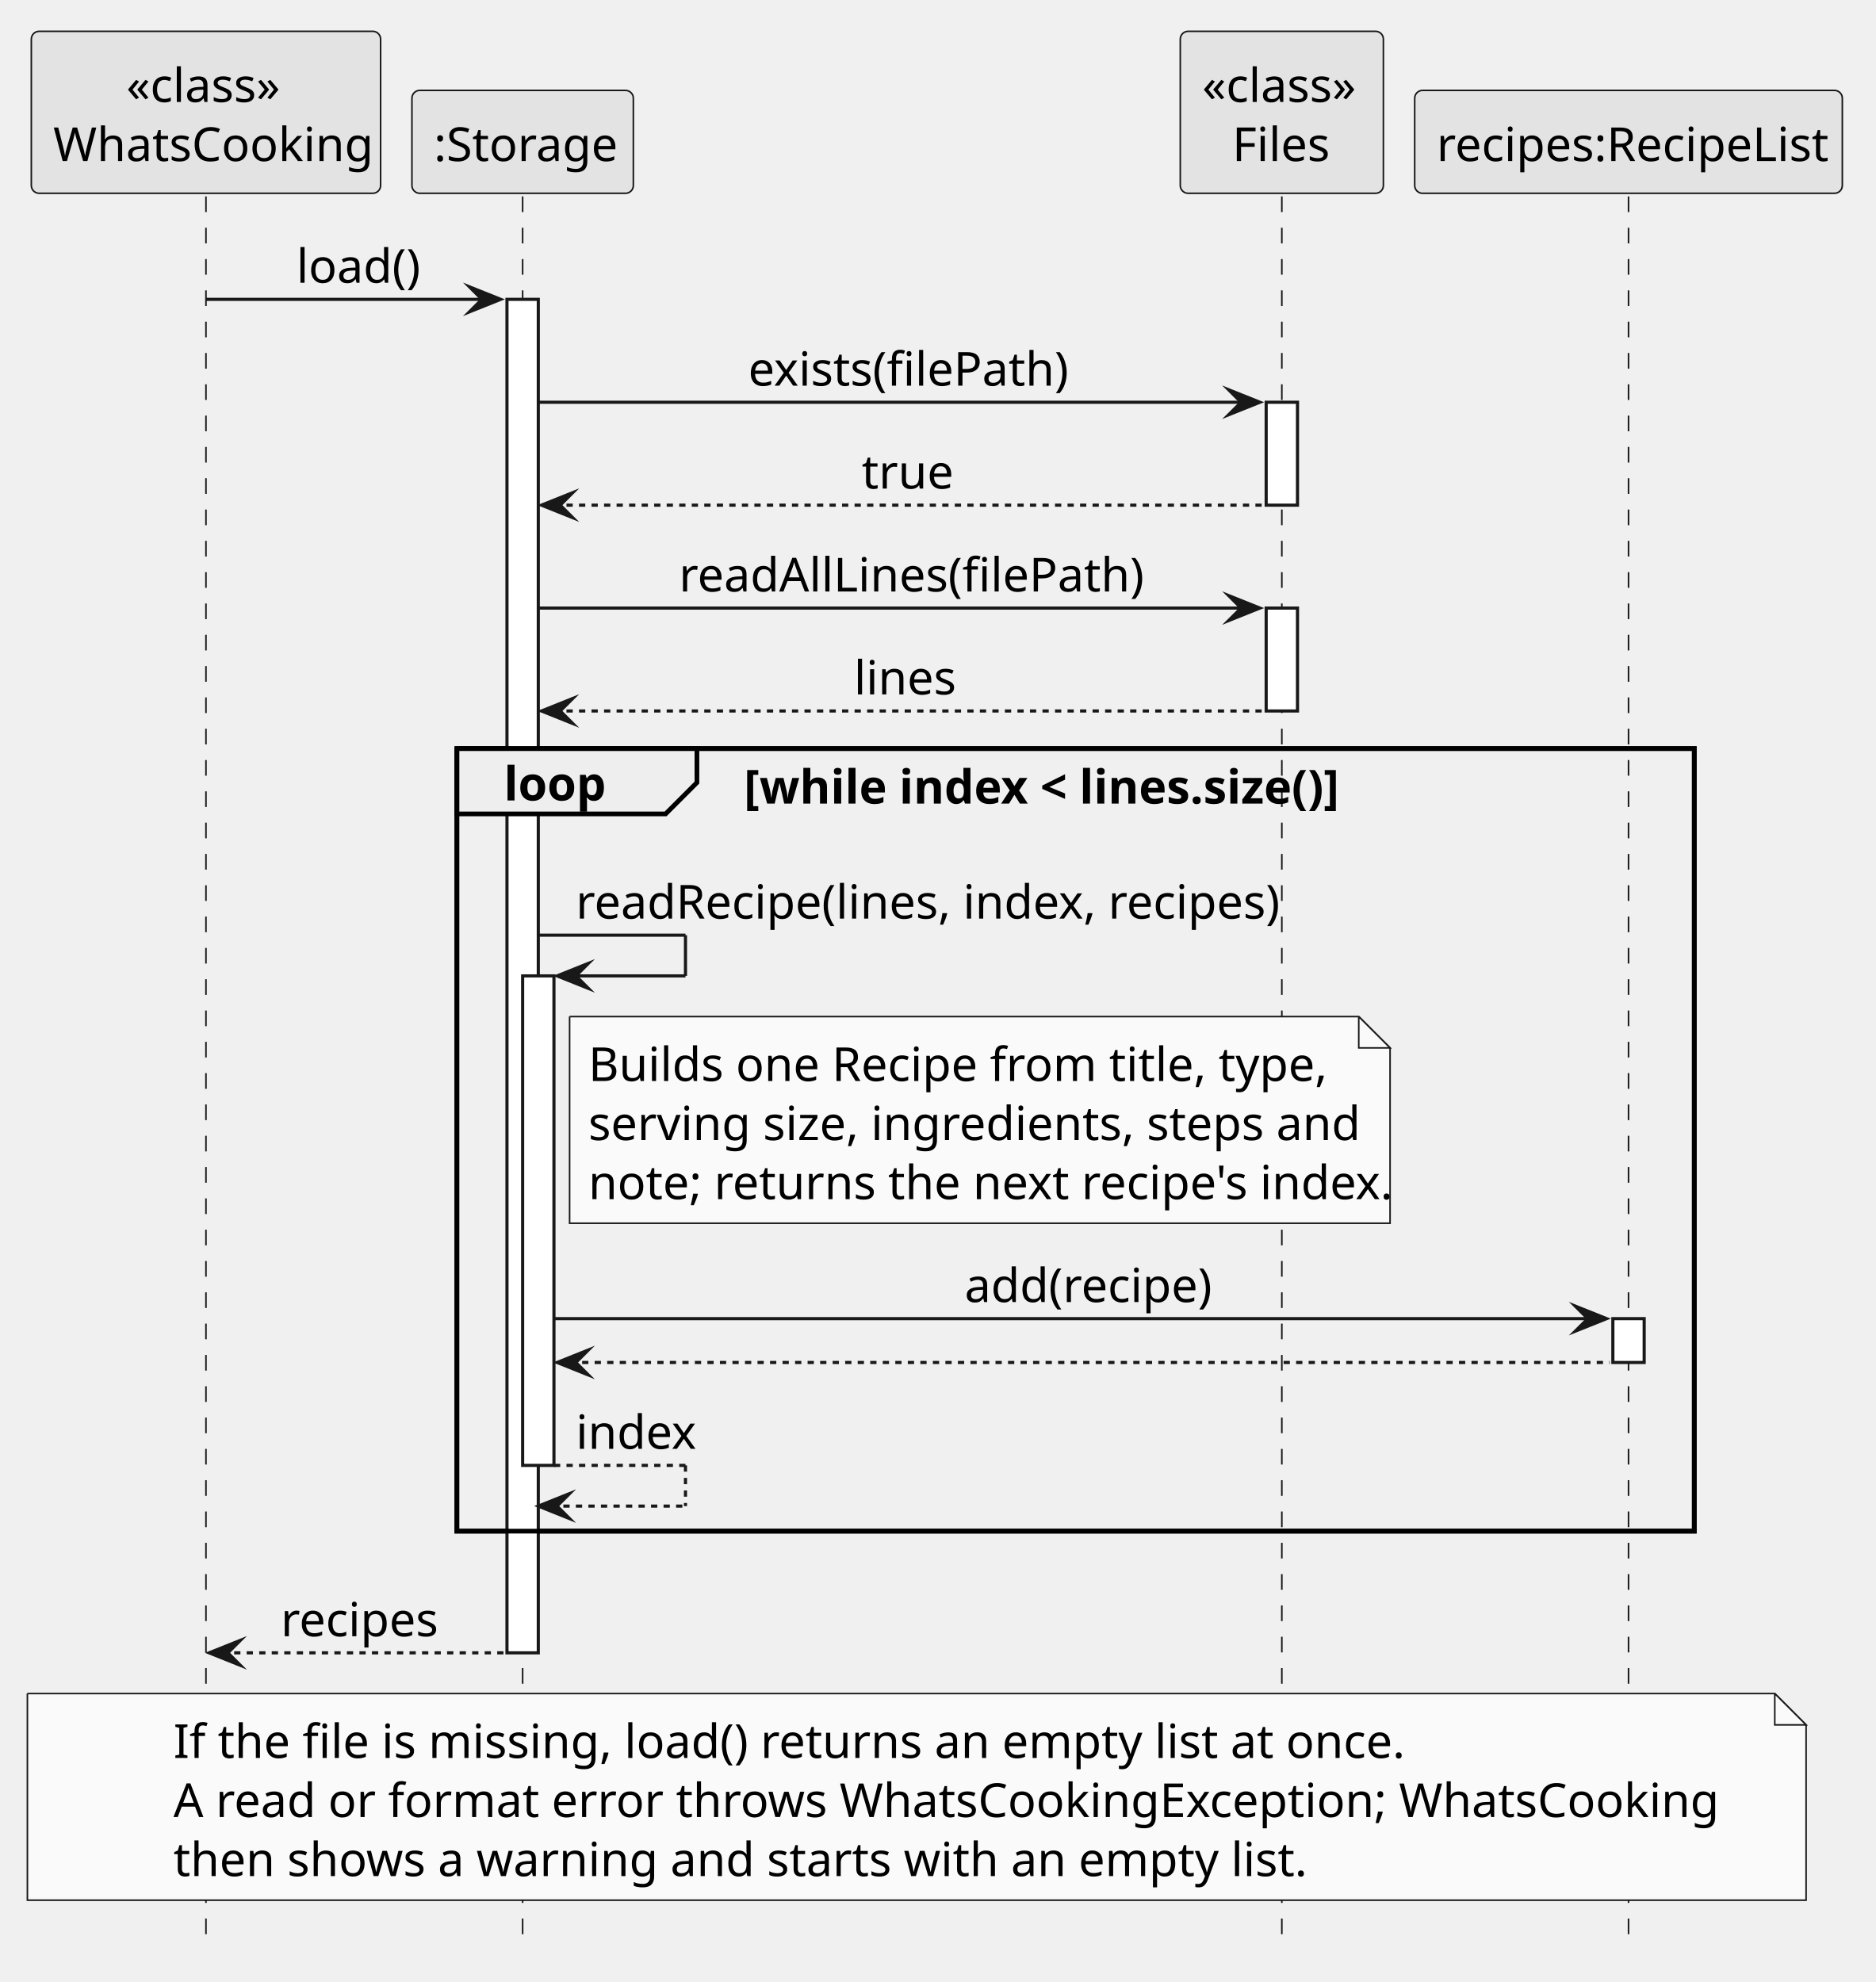
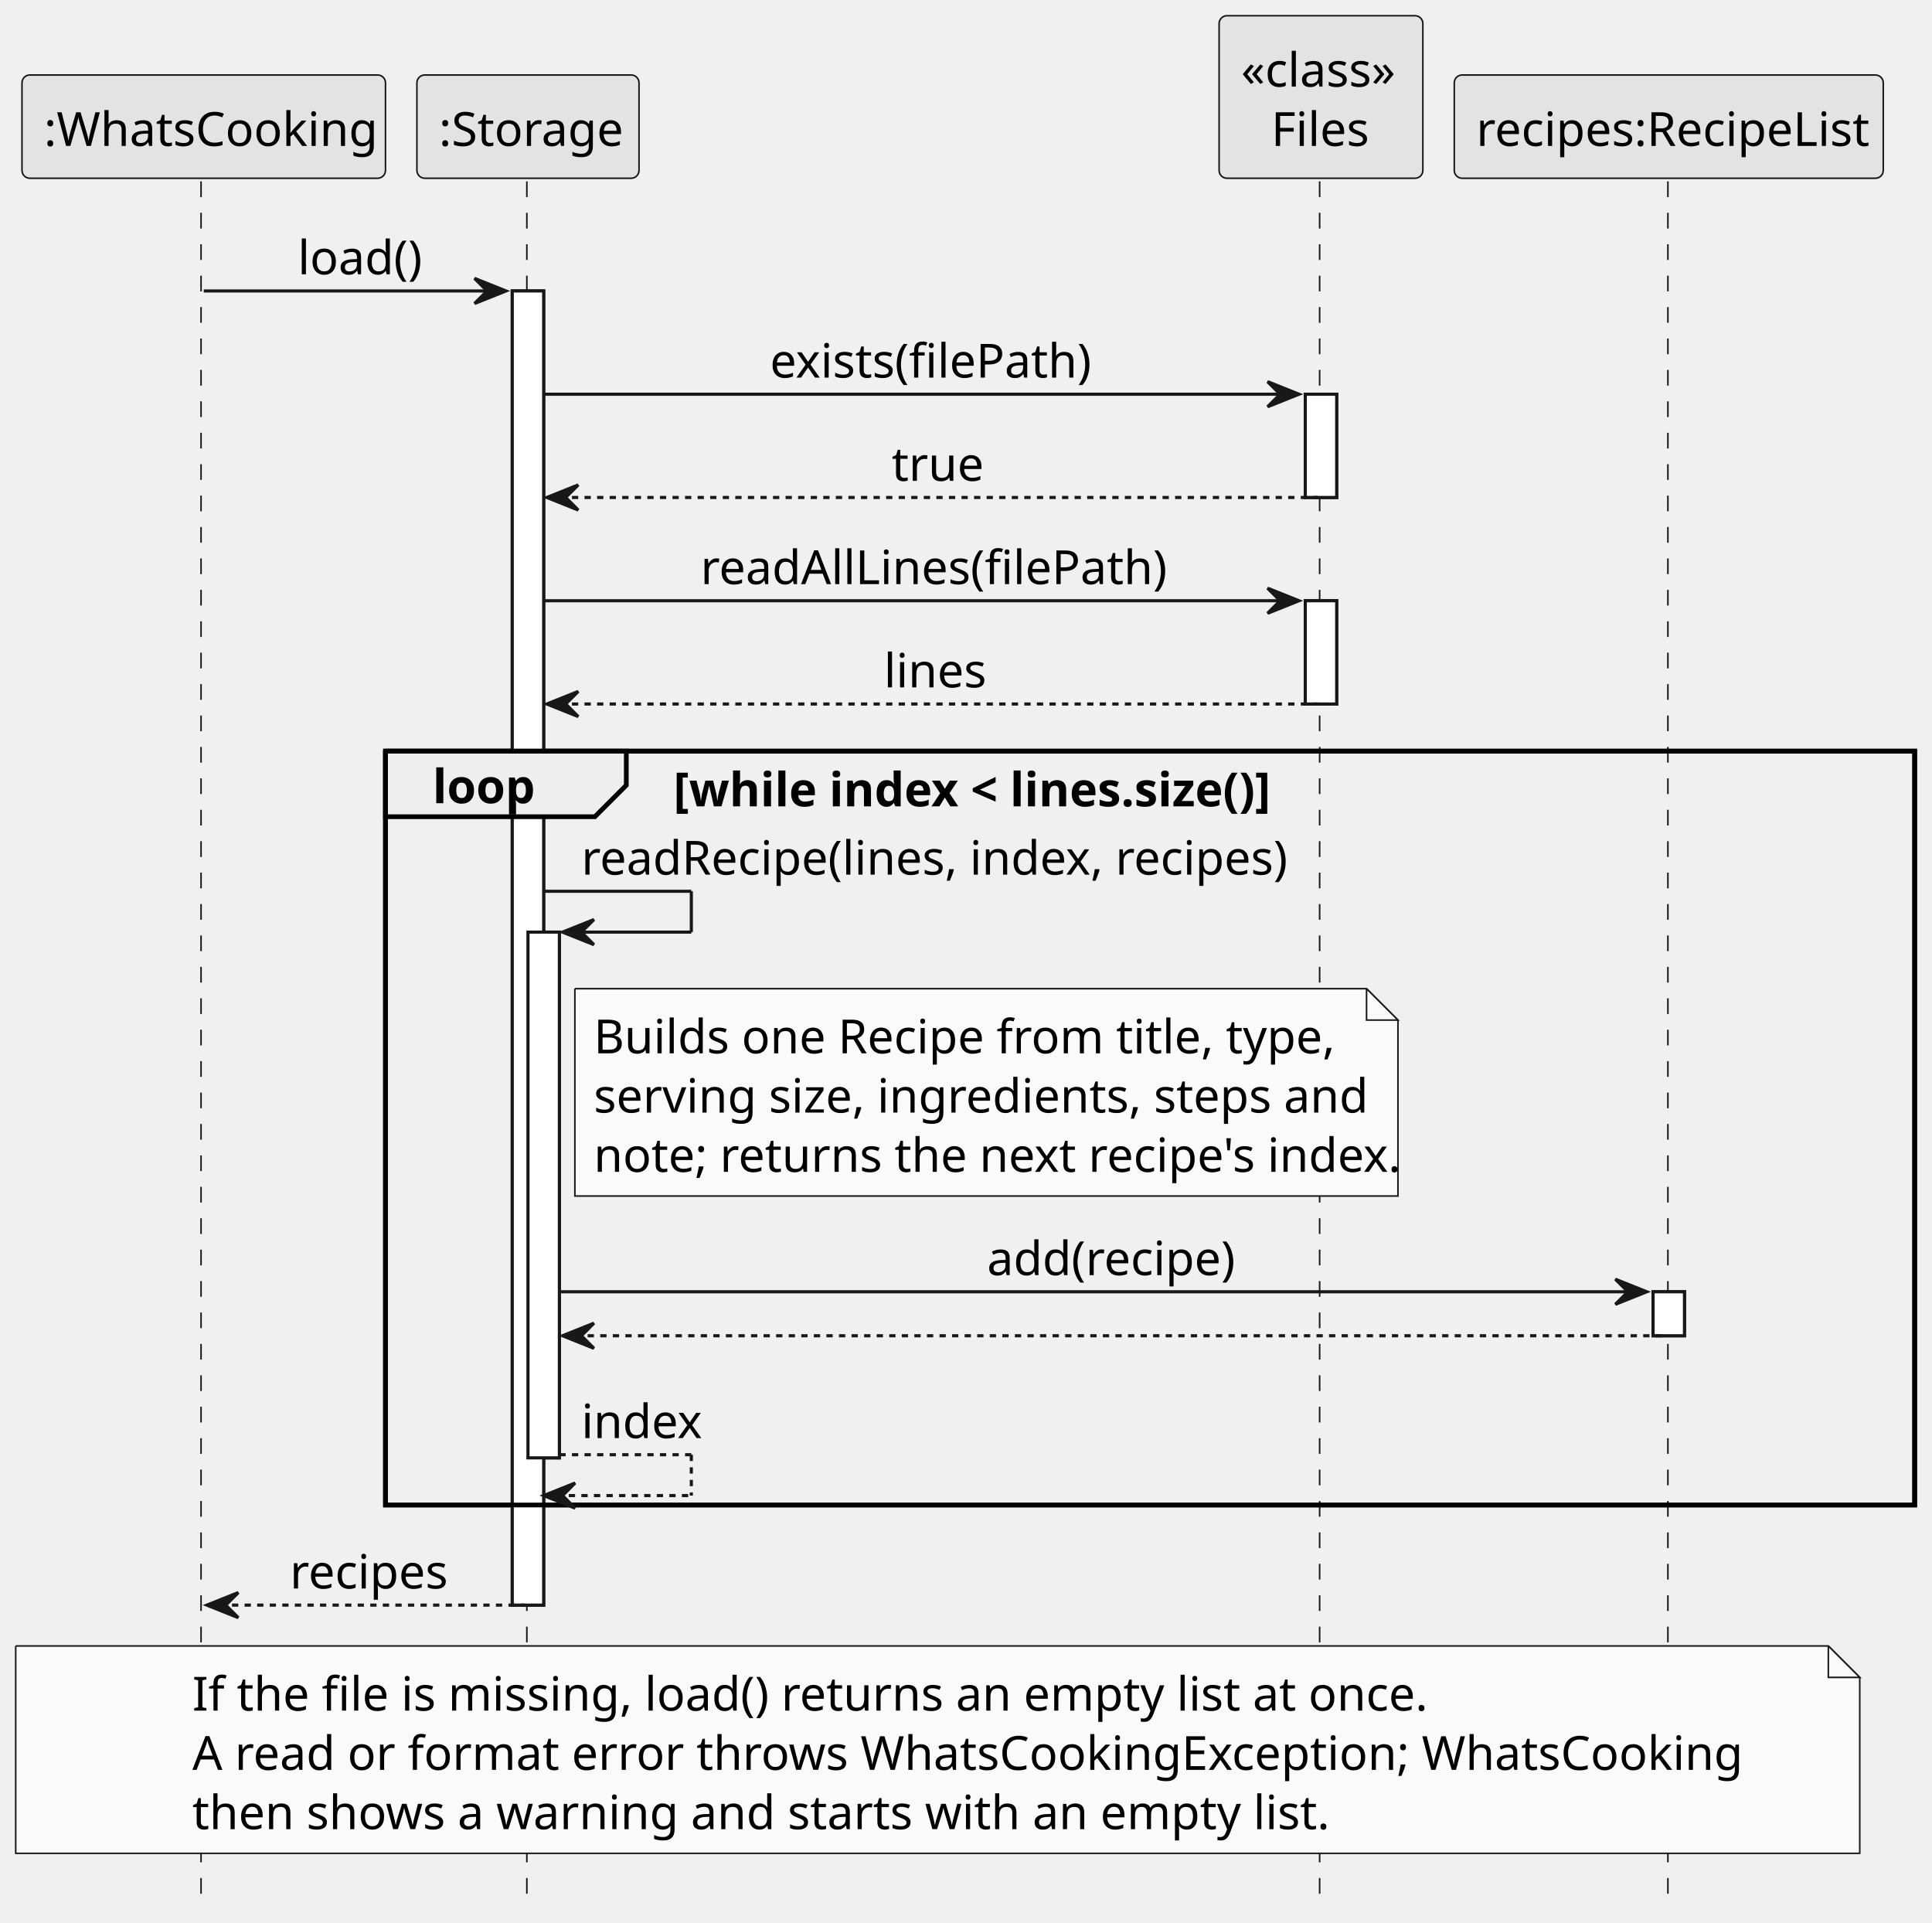
- <svg xmlns="http://www.w3.org/2000/svg" version="1.1" data-diagram-type="SEQUENCE" style="width:599px;height:633px;background:#FFFFFF;" width="599px" height="633px" viewBox="0 0 599 633" zoomAndPan="magnify" preserveAspectRatio="none" contentStyleType="text/css">
+ <svg xmlns="http://www.w3.org/2000/svg" contentStyleType="text/css" height="612px" preserveAspectRatio="none" style="width:615px;height:612px;background:#FFFFFF;" version="1.1" viewBox="0 0 615 612" width="615px" zoomAndPan="magnify">
  <defs />
-   <g font-family="sans-serif" lengthAdjust="spacing">
-     <rect x="145.896" y="239.07" width="395.145" height="249.938" fill="none" style="stroke:#000;stroke-width:1.5;" />
-     <g class="participant-lifeline" data-qualified-name="App" data-entity-uid="part1" id="part1-lifeline" data-source-line="8">
-       <g>
-         <rect x="62.272" y="62.734" width="8" height="559.742" fill="#000" fill-opacity="0" />
-         <line x1="65.772" y1="62.734" x2="65.772" y2="622.477" style="stroke:#181818;stroke-width:0.5;stroke-dasharray:5,5;" />
-       </g>
-     </g>
-     <g class="participant-lifeline" data-qualified-name="Storage" data-entity-uid="part2" id="part2-lifeline" data-source-line="9">
-       <g>
-         <rect x="163.396" y="62.734" width="8" height="559.742" fill="#000" fill-opacity="0" />
-         <line x1="166.896" y1="62.734" x2="166.896" y2="622.477" style="stroke:#181818;stroke-width:0.5;stroke-dasharray:5,5;" />
-       </g>
-     </g>
-     <g>
-       <rect x="161.896" y="95.602" width="10" height="432.273" fill="#FFF" style="stroke:#181818;stroke-width:1;" />
-     </g>
-     <g>
-       <rect x="166.896" y="311.672" width="10" height="156.336" fill="#FFF" style="stroke:#181818;stroke-width:1;" />
-     </g>
-     <g class="participant-lifeline" data-qualified-name="Files" data-entity-uid="part3" id="part3-lifeline" data-source-line="10">
-       <g>
-         <rect x="405.833" y="62.734" width="8" height="559.742" fill="#000" fill-opacity="0" />
-         <line x1="409.333" y1="62.734" x2="409.333" y2="622.477" style="stroke:#181818;stroke-width:0.5;stroke-dasharray:5,5;" />
-       </g>
-     </g>
-     <g>
-       <rect x="404.333" y="128.469" width="10" height="32.867" fill="#FFF" style="stroke:#181818;stroke-width:1;" />
-     </g>
-     <g>
-       <rect x="404.333" y="194.203" width="10" height="32.867" fill="#FFF" style="stroke:#181818;stroke-width:1;" />
-     </g>
-     <g class="participant-lifeline" data-qualified-name="Recipes" data-entity-uid="part4" id="part4-lifeline" data-source-line="11">
-       <g>
-         <rect x="516.541" y="62.734" width="8" height="559.742" fill="#000" fill-opacity="0" />
-         <line x1="520.041" y1="62.734" x2="520.041" y2="622.477" style="stroke:#181818;stroke-width:0.5;stroke-dasharray:5,5;" />
-       </g>
-     </g>
-     <g>
-       <rect x="515.041" y="421.141" width="10" height="14" fill="#FFF" style="stroke:#181818;stroke-width:1;" />
-     </g>
-     <g class="participant participant-head" data-qualified-name="App" data-entity-uid="part1" id="part1-head" data-source-line="8">
-       <rect x="10" y="10" width="111.544" height="51.734" fill="#E3E3E3" style="stroke:#181818;stroke-width:0.5;" rx="2.5" ry="2.5" />
-       <text x="40.342" y="32.571" fill="#000" font-size="15" textLength="50.859">«class»</text>
-       <text x="17" y="51.438" fill="#000" font-size="15" textLength="97.544">WhatsCooking</text>
-     </g>
-     <g class="participant participant-head" data-qualified-name="Storage" data-entity-uid="part2" id="part2-head" data-source-line="9">
-       <rect x="131.544" y="28.867" width="70.704" height="32.867" fill="#E3E3E3" style="stroke:#181818;stroke-width:0.5;" rx="2.5" ry="2.5" />
-       <text x="138.544" y="51.438" fill="#000" font-size="15" textLength="56.704">:Storage</text>
-     </g>
-     <g class="participant participant-head" data-qualified-name="Files" data-entity-uid="part3" id="part3-head" data-source-line="10">
-       <rect x="376.904" y="10" width="64.859" height="51.734" fill="#E3E3E3" style="stroke:#181818;stroke-width:0.5;" rx="2.5" ry="2.5" />
-       <text x="383.904" y="32.571" fill="#000" font-size="15" textLength="50.859">«class»</text>
-       <text x="393.499" y="51.438" fill="#000" font-size="15" textLength="31.67">Files</text>
-     </g>
-     <g class="participant participant-head" data-qualified-name="Recipes" data-entity-uid="part4" id="part4-head" data-source-line="11">
-       <rect x="451.763" y="28.867" width="136.556" height="32.867" fill="#E3E3E3" style="stroke:#181818;stroke-width:0.5;" rx="2.5" ry="2.5" />
-       <text x="458.763" y="51.438" fill="#000" font-size="15" textLength="122.556">recipes:RecipeList</text>
-     </g>
-     <g class="message" data-entity-1="part1" data-entity-2="part2" id="msg1" data-source-line="13">
-       <polygon points="149.896,91.602,159.896,95.602,149.896,99.602,153.896,95.602" fill="#181818" style="stroke:#181818;stroke-width:1;stroke-linejoin:miter;stroke-miterlimit:10;" />
-       <line x1="65.772" y1="95.602" x2="155.896" y2="95.602" style="stroke:#181818;stroke-width:1;" />
-       <text x="94.659" y="90.306" fill="#000" font-size="15" textLength="38.35">load()</text>
-     </g>
-     <g class="message" data-entity-1="part2" data-entity-2="part3" id="msg2" data-source-line="15">
-       <polygon points="392.333,124.469,402.333,128.469,392.333,132.469,396.333,128.469" fill="#181818" style="stroke:#181818;stroke-width:1;stroke-linejoin:miter;stroke-miterlimit:10;" />
-       <line x1="171.896" y1="128.469" x2="398.333" y2="128.469" style="stroke:#181818;stroke-width:1;" />
-       <text x="238.933" y="123.173" fill="#000" font-size="15" textLength="98.364">exists(filePath)</text>
-     </g>
-     <g class="message" data-entity-1="part3" data-entity-2="part2" id="msg3" data-source-line="17">
-       <polygon points="182.896,157.336,172.896,161.336,182.896,165.336,178.896,161.336" fill="#181818" style="stroke:#181818;stroke-width:1;stroke-linejoin:miter;stroke-miterlimit:10;" />
-       <line x1="176.896" y1="161.336" x2="403.333" y2="161.336" style="stroke:#181818;stroke-width:1;stroke-dasharray:2,2;" />
-       <text x="275.191" y="156.04" fill="#000" font-size="15" textLength="25.847">true</text>
-     </g>
-     <g class="message" data-entity-1="part2" data-entity-2="part3" id="msg4" data-source-line="19">
-       <polygon points="392.333,190.203,402.333,194.203,392.333,198.203,396.333,194.203" fill="#181818" style="stroke:#181818;stroke-width:1;stroke-linejoin:miter;stroke-miterlimit:10;" />
-       <line x1="171.896" y1="194.203" x2="398.333" y2="194.203" style="stroke:#181818;stroke-width:1;" />
-       <text x="216.828" y="188.907" fill="#000" font-size="15" textLength="142.573">readAllLines(filePath)</text>
-     </g>
-     <g class="message" data-entity-1="part3" data-entity-2="part2" id="msg5" data-source-line="21">
-       <polygon points="182.896,223.07,172.896,227.07,182.896,231.07,178.896,227.07" fill="#181818" style="stroke:#181818;stroke-width:1;stroke-linejoin:miter;stroke-miterlimit:10;" />
-       <line x1="176.896" y1="227.07" x2="403.333" y2="227.07" style="stroke:#181818;stroke-width:1;stroke-dasharray:2,2;" />
-       <text x="272.69" y="221.774" fill="#000" font-size="15" textLength="30.85">lines</text>
-     </g>
-     <path d="M145.896,239.07 L222.551,239.07 L222.551,249.938 L212.551,259.938 L145.896,259.938 L145.896,239.07" style="stroke:#000;stroke-width:1.5;" fill="#EEE" />
-     <rect x="145.896" y="239.07" width="395.145" height="249.938" fill="none" style="stroke:#000;stroke-width:1.5;" />
-     <text x="160.896" y="255.642" fill="#000" font-size="15" textLength="31.655" font-weight="700">loop</text>
-     <text x="237.551" y="256.642" fill="#000" font-size="15" textLength="184.629" font-weight="700">[while index &lt; lines.size()]</text>
-     <g class="message" data-entity-1="part2" data-entity-2="part2" id="msg6" data-source-line="25">
-       <line x1="171.896" y1="298.672" x2="218.896" y2="298.672" style="stroke:#181818;stroke-width:1;" />
-       <line x1="218.896" y1="298.672" x2="218.896" y2="311.672" style="stroke:#181818;stroke-width:1;" />
-       <line x1="177.896" y1="311.672" x2="218.896" y2="311.672" style="stroke:#181818;stroke-width:1;" />
-       <polygon points="187.896,307.672,177.896,311.672,187.896,315.672,183.896,311.672" fill="#181818" style="stroke:#181818;stroke-width:1;stroke-linejoin:miter;stroke-miterlimit:10;" />
-       <text x="183.896" y="293.376" fill="#000" font-size="15" textLength="218.438">readRecipe(lines, index, recipes)</text>
-     </g>
-     <path d="M181.896,324.672 L181.896,390.672 L443.896,390.672 L443.896,334.672 L433.896,324.672 L181.896,324.672" style="stroke:#181818;stroke-width:0.5;" fill="#FAFAFA" />
-     <path d="M433.896,324.672 L433.896,334.672 L443.896,334.672 L433.896,324.672" style="stroke:#181818;stroke-width:0.5;" fill="#FAFAFA" />
-     <text x="187.896" y="345.243" fill="#000" font-size="15" textLength="223.44">Builds one Recipe from title, type,</text>
-     <text x="187.896" y="364.11" fill="#000" font-size="15" textLength="234.294">serving size, ingredients, steps and</text>
-     <text x="187.896" y="382.978" fill="#000" font-size="15" textLength="241.333">note; returns the next recipe's index.</text>
-     <g class="message" data-entity-1="part2" data-entity-2="part4" id="msg7" data-source-line="32">
-       <polygon points="503.041,417.141,513.041,421.141,503.041,425.141,507.041,421.141" fill="#181818" style="stroke:#181818;stroke-width:1;stroke-linejoin:miter;stroke-miterlimit:10;" />
-       <line x1="176.896" y1="421.141" x2="509.041" y2="421.141" style="stroke:#181818;stroke-width:1;" />
-       <text x="308.033" y="415.845" fill="#000" font-size="15" textLength="75.872">add(recipe)</text>
-     </g>
-     <g class="message" data-entity-1="part4" data-entity-2="part2" id="msg8" data-source-line="34">
-       <polygon points="187.896,431.141,177.896,435.141,187.896,439.141,183.896,435.141" fill="#181818" style="stroke:#181818;stroke-width:1;stroke-linejoin:miter;stroke-miterlimit:10;" />
-       <line x1="181.896" y1="435.141" x2="514.041" y2="435.141" style="stroke:#181818;stroke-width:1;stroke-dasharray:2,2;" />
-     </g>
-     <g class="message" data-entity-1="part2" data-entity-2="part2" id="msg9" data-source-line="36">
-       <line x1="176.896" y1="468.008" x2="218.896" y2="468.008" style="stroke:#181818;stroke-width:1;stroke-dasharray:2,2;" />
-       <line x1="218.896" y1="468.008" x2="218.896" y2="481.008" style="stroke:#181818;stroke-width:1;stroke-dasharray:2,2;" />
-       <line x1="171.896" y1="481.008" x2="218.896" y2="481.008" style="stroke:#181818;stroke-width:1;stroke-dasharray:2,2;" />
-       <polygon points="181.896,477.008,171.896,481.008,181.896,485.008,177.896,481.008" fill="#181818" style="stroke:#181818;stroke-width:1;stroke-linejoin:miter;stroke-miterlimit:10;" />
-       <text x="183.896" y="462.712" fill="#000" font-size="15" textLength="35.859">index</text>
-     </g>
-     <g class="message" data-entity-1="part2" data-entity-2="part1" id="msg10" data-source-line="40">
-       <polygon points="76.772,523.875,66.772,527.875,76.772,531.875,72.772,527.875" fill="#181818" style="stroke:#181818;stroke-width:1;stroke-linejoin:miter;stroke-miterlimit:10;" />
-       <line x1="70.772" y1="527.875" x2="160.896" y2="527.875" style="stroke:#181818;stroke-width:1;stroke-dasharray:2,2;" />
-       <text x="89.657" y="522.579" fill="#000" font-size="15" textLength="48.354">recipes</text>
-     </g>
-     <path d="M8.747,540.875 L8.747,606.875 L576.747,606.875 L576.747,550.875 L566.747,540.875 L8.747,540.875" style="stroke:#181818;stroke-width:0.5;" fill="#FAFAFA" />
-     <path d="M566.747,540.875 L566.747,550.875 L576.747,550.875 L566.747,540.875" style="stroke:#181818;stroke-width:0.5;" fill="#FAFAFA" />
-     <text x="55.394" y="561.446" fill="#000" font-size="15" textLength="370.151">If the file is missing, load() returns an empty list at once.</text>
-     <text x="55.394" y="580.313" fill="#000" font-size="15" textLength="466.025">A read or format error throws WhatsCookingException; WhatsCooking</text>
-     <text x="55.394" y="599.181" fill="#000" font-size="15" textLength="338.496">then shows a warning and starts with an empty list.</text>
+   <g>
+     <rect fill="#FFFFFF" height="418.273" style="stroke:#181818;stroke-width:1.0;" width="10" x="163.064" y="92.602" />
+     <rect fill="#FFFFFF" height="167.336" style="stroke:#181818;stroke-width:1.0;" width="10" x="168.064" y="296.672" />
+     <rect fill="#FFFFFF" height="32.867" style="stroke:#181818;stroke-width:1.0;" width="10" x="415.501" y="125.469" />
+     <rect fill="#FFFFFF" height="32.867" style="stroke:#181818;stroke-width:1.0;" width="10" x="415.501" y="191.203" />
+     <rect fill="#FFFFFF" height="14" style="stroke:#181818;stroke-width:1.0;" width="10" x="526.209" y="411.141" />
+     <rect fill="none" height="239.938" style="stroke:#000000;stroke-width:1.5;" width="486.775" x="122.711" y="239.07" />
+     <line style="stroke:#181818;stroke-width:0.5;stroke-dasharray:5.0,5.0;" x1="64" x2="64" y1="57.734" y2="605.477" />
+     <line style="stroke:#181818;stroke-width:0.5;stroke-dasharray:5.0,5.0;" x1="167.711" x2="167.711" y1="57.734" y2="605.477" />
+     <line style="stroke:#181818;stroke-width:0.5;stroke-dasharray:5.0,5.0;" x1="420.071" x2="420.071" y1="57.734" y2="605.477" />
+     <line style="stroke:#181818;stroke-width:0.5;stroke-dasharray:5.0,5.0;" x1="530.931" x2="530.931" y1="57.734" y2="605.477" />
+     <rect fill="#E3E3E3" height="32.867" rx="2.5" ry="2.5" style="stroke:#181818;stroke-width:0.5;" width="115.711" x="7" y="23.867" />
+     <text fill="#000000" font-family="sans-serif" font-size="15" lengthAdjust="spacing" textLength="101.711" x="14" y="46.438">:WhatsCooking</text>
+     <rect fill="#E3E3E3" height="32.867" rx="2.5" ry="2.5" style="stroke:#181818;stroke-width:0.5;" width="70.704" x="132.711" y="23.867" />
+     <text fill="#000000" font-family="sans-serif" font-size="15" lengthAdjust="spacing" textLength="56.704" x="139.711" y="46.438">:Storage</text>
+     <rect fill="#E3E3E3" height="51.734" rx="2.5" ry="2.5" style="stroke:#181818;stroke-width:0.5;" width="64.859" x="388.071" y="5" />
+     <text fill="#000000" font-family="sans-serif" font-size="15" lengthAdjust="spacing" textLength="50.859" x="395.071" y="27.571">«class»</text>
+     <text fill="#000000" font-family="sans-serif" font-size="15" lengthAdjust="spacing" textLength="31.67" x="404.666" y="46.438">Files</text>
+     <rect fill="#E3E3E3" height="32.867" rx="2.5" ry="2.5" style="stroke:#181818;stroke-width:0.5;" width="136.556" x="462.931" y="23.867" />
+     <text fill="#000000" font-family="sans-serif" font-size="15" lengthAdjust="spacing" textLength="122.556" x="469.931" y="46.438">recipes:RecipeList</text>
+     <rect fill="#FFFFFF" height="418.273" style="stroke:#181818;stroke-width:1.0;" width="10" x="163.064" y="92.602" />
+     <rect fill="#FFFFFF" height="167.336" style="stroke:#181818;stroke-width:1.0;" width="10" x="168.064" y="296.672" />
+     <rect fill="#FFFFFF" height="32.867" style="stroke:#181818;stroke-width:1.0;" width="10" x="415.501" y="125.469" />
+     <rect fill="#FFFFFF" height="32.867" style="stroke:#181818;stroke-width:1.0;" width="10" x="415.501" y="191.203" />
+     <rect fill="#FFFFFF" height="14" style="stroke:#181818;stroke-width:1.0;" width="10" x="526.209" y="411.141" />
+     <polygon fill="#181818" points="151.064,88.602,161.064,92.602,151.064,96.602,155.064,92.602" style="stroke:#181818;stroke-width:1.0;" />
+     <line style="stroke:#181818;stroke-width:1.0;" x1="64.856" x2="157.064" y1="92.602" y2="92.602" />
+     <text fill="#000000" font-family="sans-serif" font-size="15" lengthAdjust="spacing" textLength="38.35" x="94.785" y="87.306">load()</text>
+     <polygon fill="#181818" points="403.501,121.469,413.501,125.469,403.501,129.469,407.501,125.469" style="stroke:#181818;stroke-width:1.0;" />
+     <line style="stroke:#181818;stroke-width:1.0;" x1="173.064" x2="409.501" y1="125.469" y2="125.469" />
+     <text fill="#000000" font-family="sans-serif" font-size="15" lengthAdjust="spacing" textLength="98.364" x="245.1" y="120.173">exists(filePath)</text>
+     <polygon fill="#181818" points="184.064,154.336,174.064,158.336,184.064,162.336,180.064,158.336" style="stroke:#181818;stroke-width:1.0;" />
+     <line style="stroke:#181818;stroke-width:1.0;stroke-dasharray:2.0,2.0;" x1="178.064" x2="419.501" y1="158.336" y2="158.336" />
+     <text fill="#000000" font-family="sans-serif" font-size="15" lengthAdjust="spacing" textLength="25.847" x="283.859" y="153.04">true</text>
+     <polygon fill="#181818" points="403.501,187.203,413.501,191.203,403.501,195.203,407.501,191.203" style="stroke:#181818;stroke-width:1.0;" />
+     <line style="stroke:#181818;stroke-width:1.0;" x1="173.064" x2="409.501" y1="191.203" y2="191.203" />
+     <text fill="#000000" font-family="sans-serif" font-size="15" lengthAdjust="spacing" textLength="142.573" x="222.996" y="185.907">readAllLines(filePath)</text>
+     <polygon fill="#181818" points="184.064,220.07,174.064,224.07,184.064,228.07,180.064,224.07" style="stroke:#181818;stroke-width:1.0;" />
+     <line style="stroke:#181818;stroke-width:1.0;stroke-dasharray:2.0,2.0;" x1="178.064" x2="419.501" y1="224.07" y2="224.07" />
+     <text fill="#000000" font-family="sans-serif" font-size="15" lengthAdjust="spacing" textLength="30.85" x="281.357" y="218.774">lines</text>
+     <path d="M122.711,239.07 L199.367,239.07 L199.367,249.938 L189.367,259.938 L122.711,259.938 L122.711,239.07 " fill="#EEEEEE" style="stroke:#000000;stroke-width:1.5;" />
+     <rect fill="none" height="239.938" style="stroke:#000000;stroke-width:1.5;" width="486.775" x="122.711" y="239.07" />
+     <text fill="#000000" font-family="sans-serif" font-size="15" font-weight="bold" lengthAdjust="spacing" textLength="31.655" x="137.711" y="255.642">loop</text>
+     <text fill="#000000" font-family="sans-serif" font-size="15" font-weight="bold" lengthAdjust="spacing" textLength="184.629" x="214.367" y="256.642">[while index &lt; lines.size()]</text>
+     <line style="stroke:#181818;stroke-width:1.0;" x1="173.064" x2="220.064" y1="283.672" y2="283.672" />
+     <line style="stroke:#181818;stroke-width:1.0;" x1="220.064" x2="220.064" y1="283.672" y2="296.672" />
+     <line style="stroke:#181818;stroke-width:1.0;" x1="179.064" x2="220.064" y1="296.672" y2="296.672" />
+     <polygon fill="#181818" points="189.064,292.672,179.064,296.672,189.064,300.672,185.064,296.672" style="stroke:#181818;stroke-width:1.0;" />
+     <text fill="#000000" font-family="sans-serif" font-size="15" lengthAdjust="spacing" textLength="218.438" x="185.064" y="278.376">readRecipe(lines, index, recipes)</text>
+     <path d="M183,314.672 L183,380.672 L445,380.672 L445,324.672 L435,314.672 L183,314.672 " fill="#FAFAFA" style="stroke:#181818;stroke-width:0.5;" />
+     <path d="M435,314.672 L435,324.672 L445,324.672 L435,314.672 " fill="#FAFAFA" style="stroke:#181818;stroke-width:0.5;" />
+     <text fill="#000000" font-family="sans-serif" font-size="15" lengthAdjust="spacing" textLength="223.44" x="189" y="335.243">Builds one Recipe from title, type,</text>
+     <text fill="#000000" font-family="sans-serif" font-size="15" lengthAdjust="spacing" textLength="234.294" x="189" y="354.11">serving size, ingredients, steps and</text>
+     <text fill="#000000" font-family="sans-serif" font-size="15" lengthAdjust="spacing" textLength="241.333" x="189" y="372.978">note; returns the next recipe's index.</text>
+     <polygon fill="#181818" points="514.209,407.141,524.209,411.141,514.209,415.141,518.209,411.141" style="stroke:#181818;stroke-width:1.0;" />
+     <line style="stroke:#181818;stroke-width:1.0;" x1="178.064" x2="520.209" y1="411.141" y2="411.141" />
+     <text fill="#000000" font-family="sans-serif" font-size="15" lengthAdjust="spacing" textLength="75.872" x="314.2" y="405.845">add(recipe)</text>
+     <polygon fill="#181818" points="189.064,421.141,179.064,425.141,189.064,429.141,185.064,425.141" style="stroke:#181818;stroke-width:1.0;" />
+     <line style="stroke:#181818;stroke-width:1.0;stroke-dasharray:2.0,2.0;" x1="183.064" x2="530.209" y1="425.141" y2="425.141" />
+     <line style="stroke:#181818;stroke-width:1.0;stroke-dasharray:2.0,2.0;" x1="178.064" x2="220.064" y1="463.008" y2="463.008" />
+     <line style="stroke:#181818;stroke-width:1.0;stroke-dasharray:2.0,2.0;" x1="220.064" x2="220.064" y1="463.008" y2="476.008" />
+     <line style="stroke:#181818;stroke-width:1.0;stroke-dasharray:2.0,2.0;" x1="173.064" x2="220.064" y1="476.008" y2="476.008" />
+     <polygon fill="#181818" points="183.064,472.008,173.064,476.008,183.064,480.008,179.064,476.008" style="stroke:#181818;stroke-width:1.0;" />
+     <text fill="#000000" font-family="sans-serif" font-size="15" lengthAdjust="spacing" textLength="35.859" x="185.064" y="457.712">index</text>
+     <polygon fill="#181818" points="75.856,506.875,65.856,510.875,75.856,514.875,71.856,510.875" style="stroke:#181818;stroke-width:1.0;" />
+     <line style="stroke:#181818;stroke-width:1.0;stroke-dasharray:2.0,2.0;" x1="69.856" x2="167.064" y1="510.875" y2="510.875" />
+     <text fill="#000000" font-family="sans-serif" font-size="15" lengthAdjust="spacing" textLength="48.355" x="92.282" y="505.579">recipes</text>
+     <path d="M5,523.875 L5,589.875 L592,589.875 L592,533.875 L582,523.875 L5,523.875 " fill="#FAFAFA" style="stroke:#181818;stroke-width:0.5;" />
+     <path d="M582,523.875 L582,533.875 L592,533.875 L582,523.875 " fill="#FAFAFA" style="stroke:#181818;stroke-width:0.5;" />
+     <text fill="#000000" font-family="sans-serif" font-size="15" lengthAdjust="spacing" textLength="370.151" x="61.231" y="544.446">If the file is missing, load() returns an empty list at once.</text>
+     <text fill="#000000" font-family="sans-serif" font-size="15" lengthAdjust="spacing" textLength="466.025" x="61.231" y="563.313">A read or format error throws WhatsCookingException; WhatsCooking</text>
+     <text fill="#000000" font-family="sans-serif" font-size="15" lengthAdjust="spacing" textLength="338.496" x="61.231" y="582.181">then shows a warning and starts with an empty list.</text>
  </g>
</svg>
